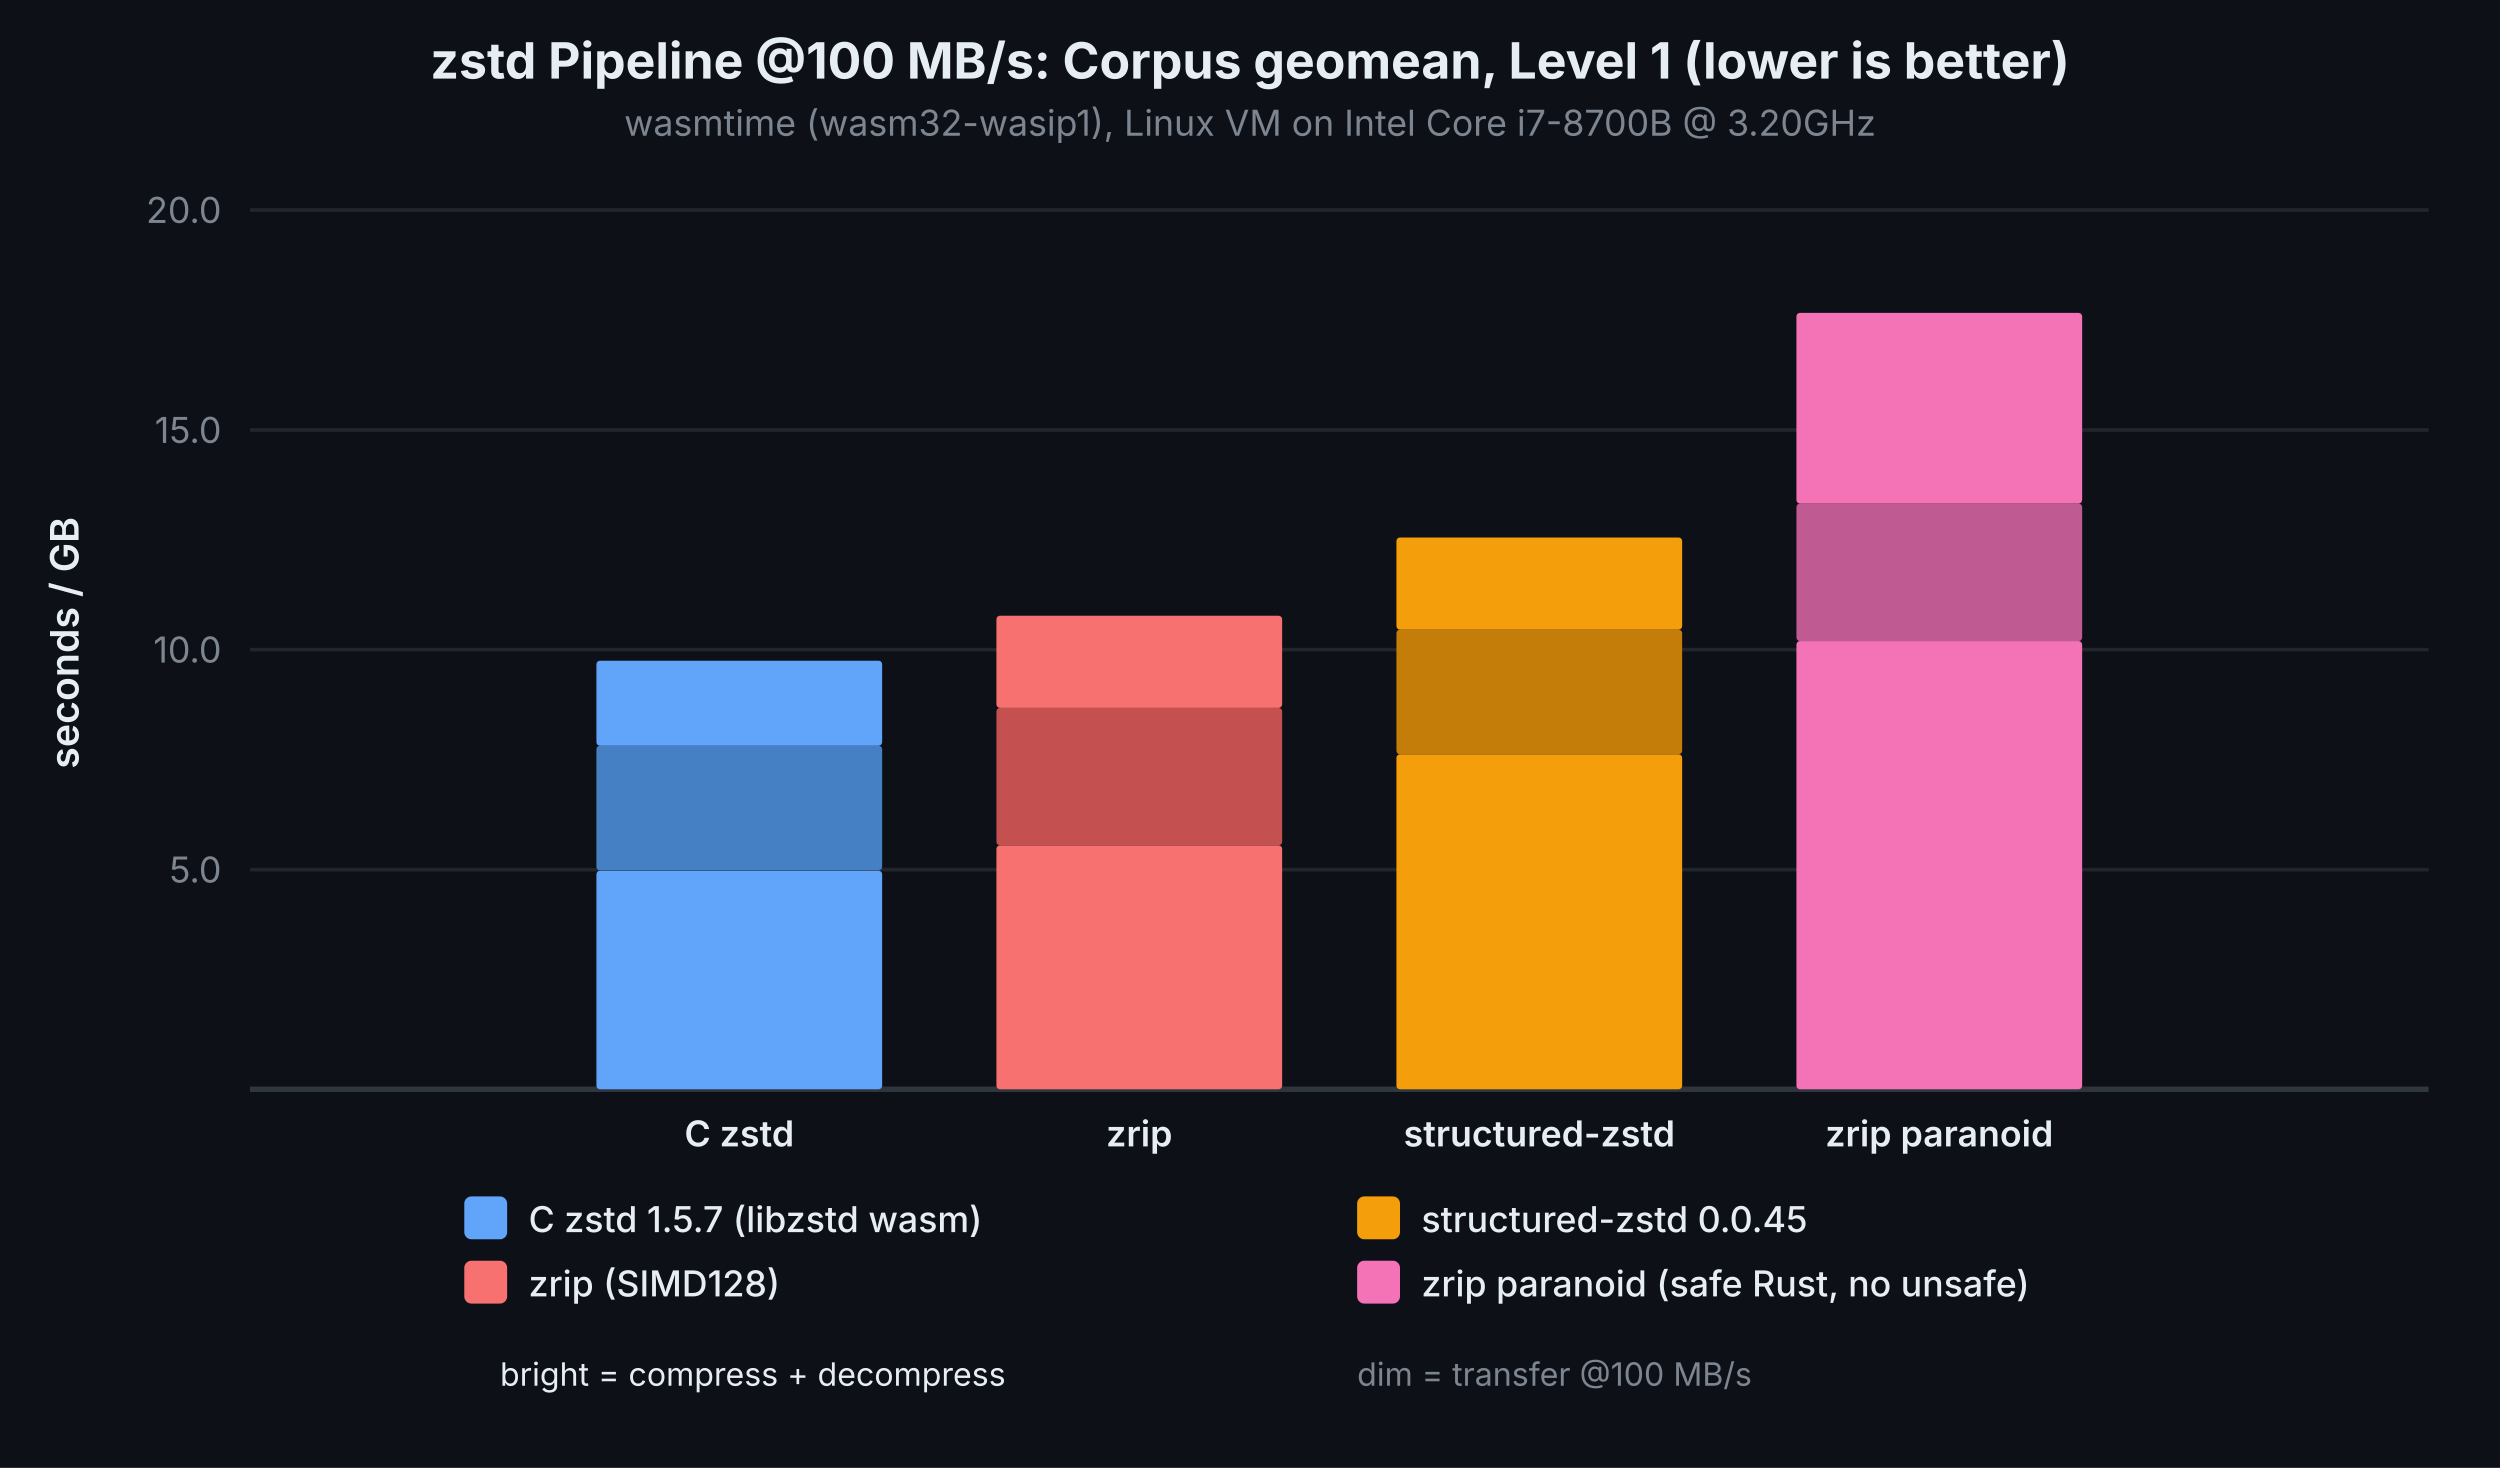
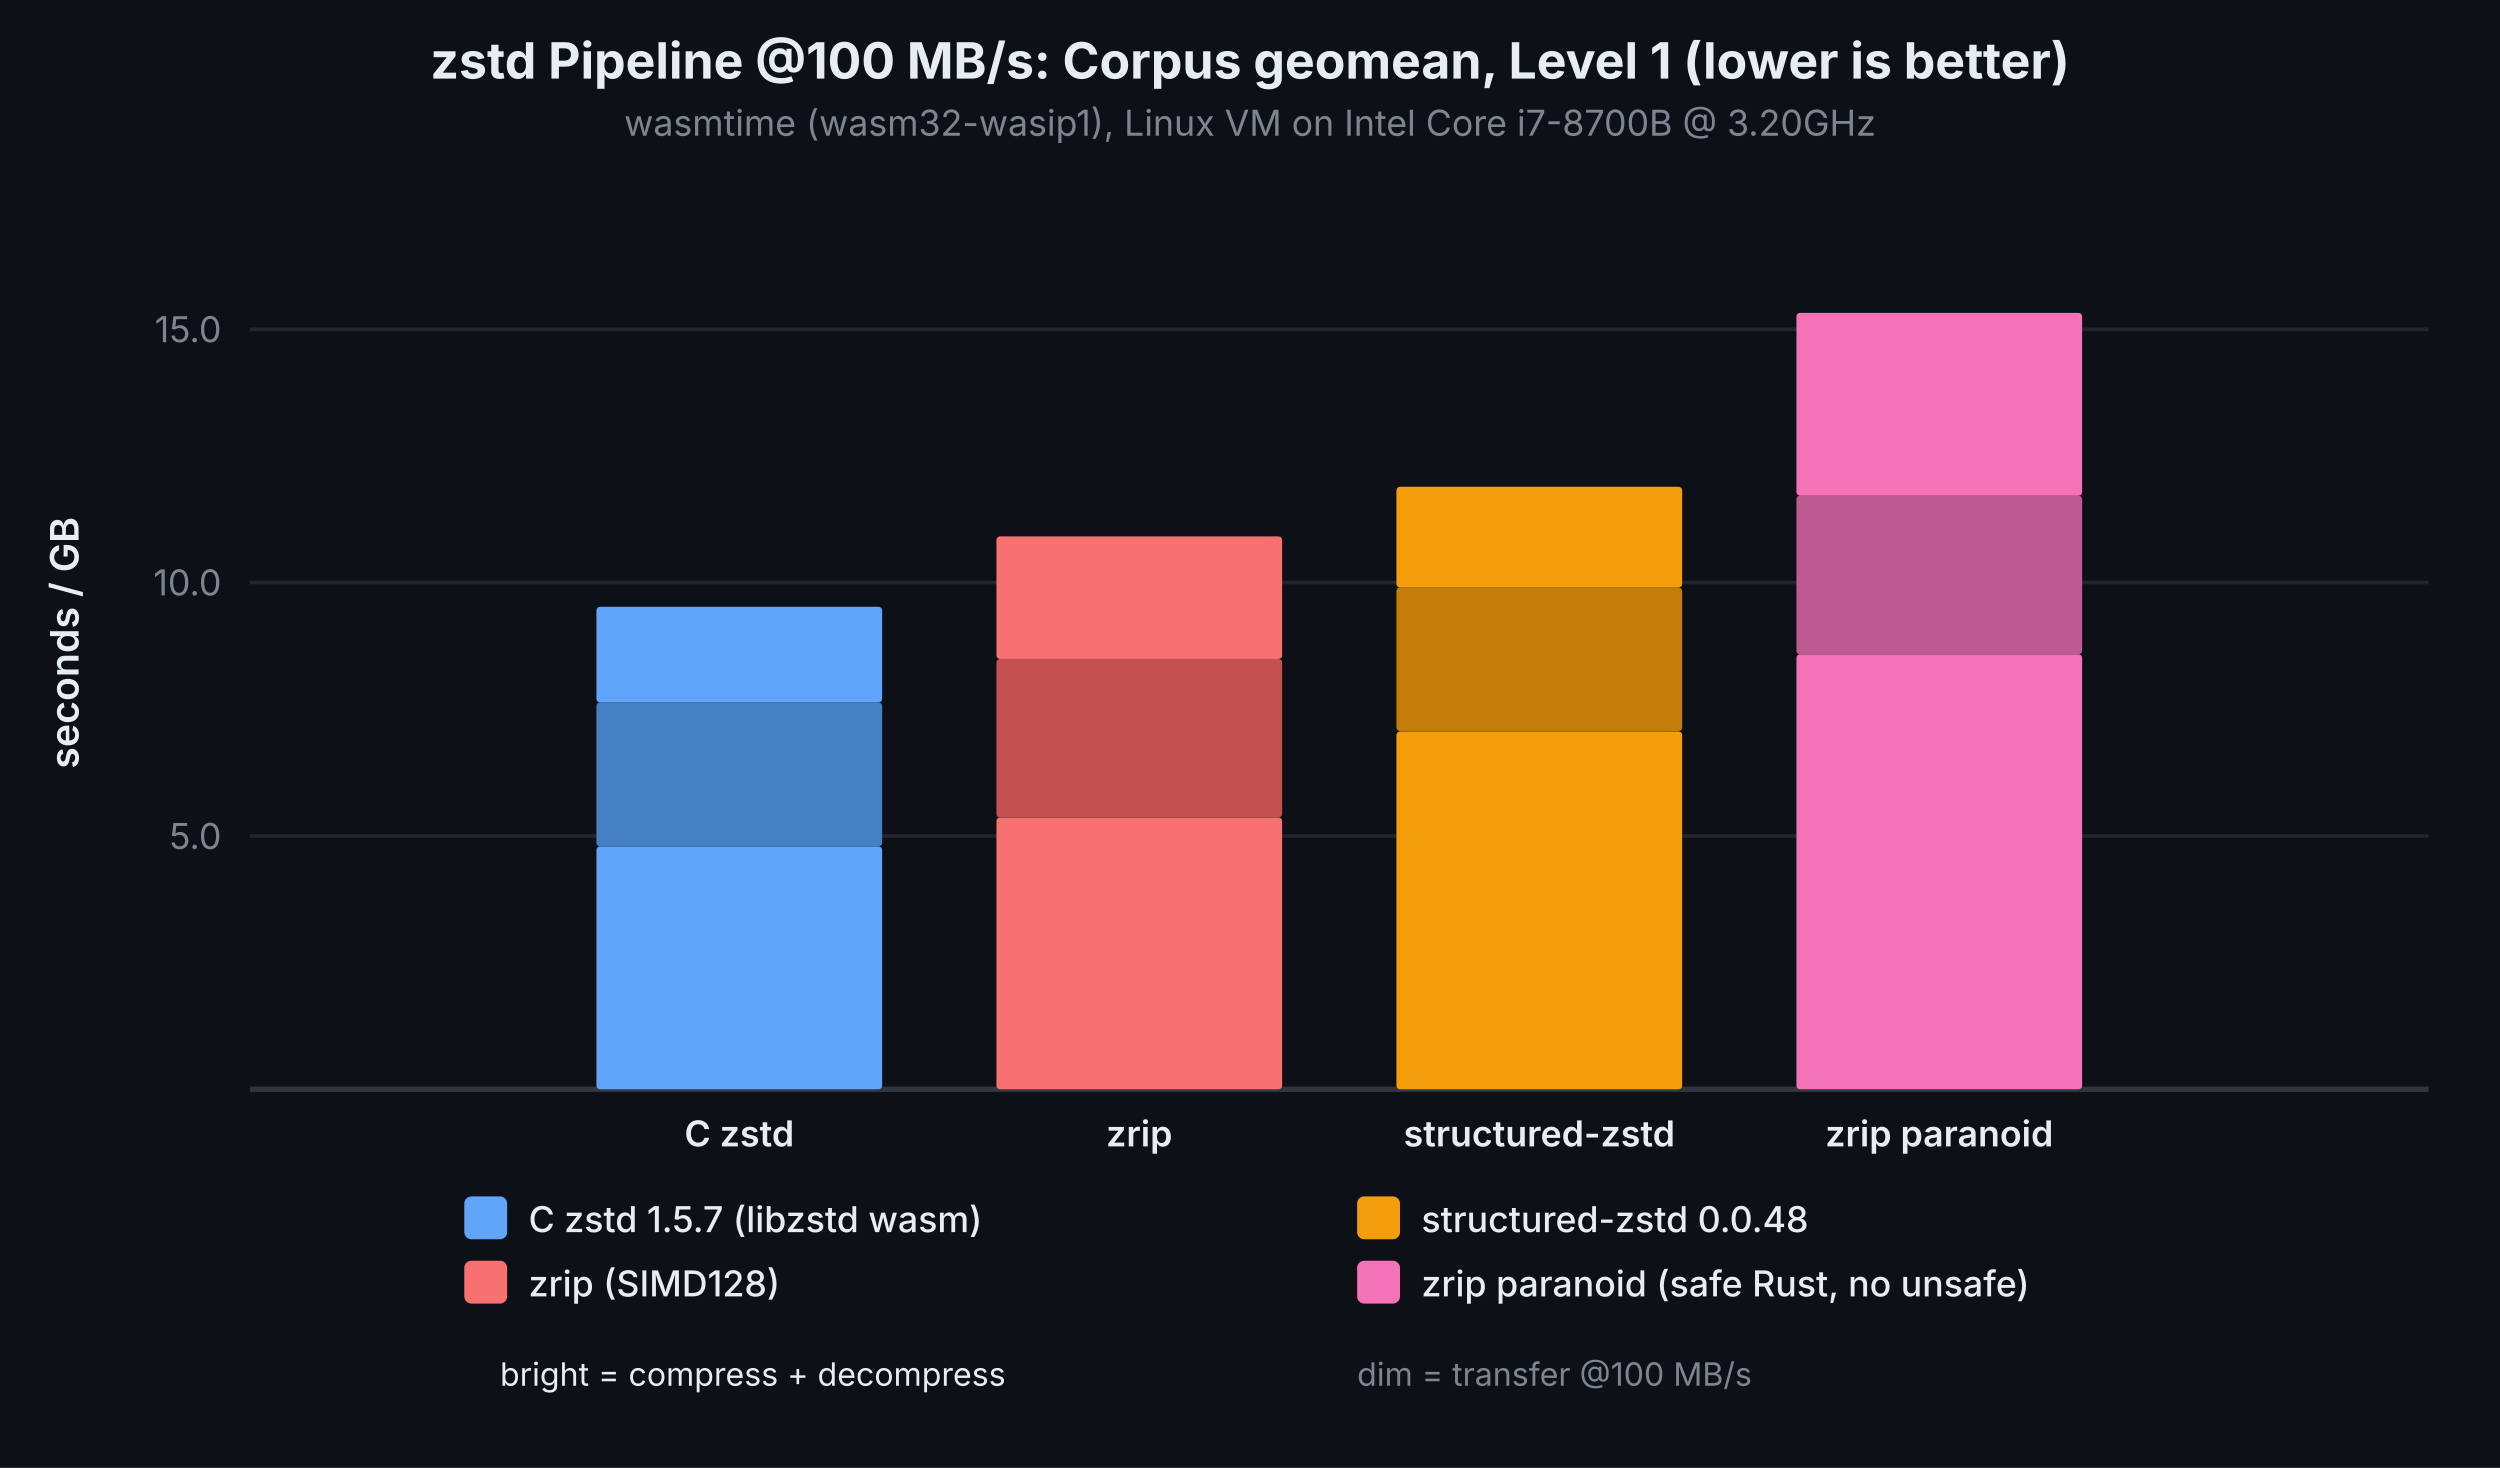
<svg xmlns="http://www.w3.org/2000/svg" viewBox="0 0 700 411" font-family="system-ui, -apple-system, sans-serif">
  <rect width="700" height="411" fill="#0d1117" />
  <text x="350.0" y="22" text-anchor="middle" fill="#e6edf3" font-size="14" font-weight="700">zstd Pipeline @100 MB/s: Corpus geomean, Level 1 (lower is better)</text>
  <text x="350.0" y="38" text-anchor="middle" fill="#7d8590" font-size="10">wasmtime (wasm32-wasip1), Linux VM on Intel Core i7-8700B @ 3.20GHz</text>
  <text x="22" y="180.0" text-anchor="middle" fill="#e6edf3" font-size="11" font-weight="600" transform="rotate(-90,22,180.0)">seconds / GB</text>
-   <line x1="70" y1="243.5" x2="680" y2="243.5" stroke="#21262d" stroke-width="1" />
-   <text x="62" y="243.5" text-anchor="end" dominant-baseline="middle" fill="#7d8590" font-size="10">5.0</text>
-   <line x1="70" y1="181.9" x2="680" y2="181.9" stroke="#21262d" stroke-width="1" />
-   <text x="62" y="181.9" text-anchor="end" dominant-baseline="middle" fill="#7d8590" font-size="10">10.0</text>
-   <line x1="70" y1="120.4" x2="680" y2="120.4" stroke="#21262d" stroke-width="1" />
-   <text x="62" y="120.4" text-anchor="end" dominant-baseline="middle" fill="#7d8590" font-size="10">15.0</text>
-   <line x1="70" y1="58.8" x2="680" y2="58.8" stroke="#21262d" stroke-width="1" />
-   <text x="62" y="58.8" text-anchor="end" dominant-baseline="middle" fill="#7d8590" font-size="10">20.0</text>
+   <line x1="70" y1="234.1" x2="680" y2="234.1" stroke="#21262d" stroke-width="1" />
+   <text x="62" y="234.1" text-anchor="end" dominant-baseline="middle" fill="#7d8590" font-size="10">5.0</text>
+   <line x1="70" y1="163.1" x2="680" y2="163.1" stroke="#21262d" stroke-width="1" />
+   <text x="62" y="163.1" text-anchor="end" dominant-baseline="middle" fill="#7d8590" font-size="10">10.0</text>
+   <line x1="70" y1="92.2" x2="680" y2="92.2" stroke="#21262d" stroke-width="1" />
+   <text x="62" y="92.2" text-anchor="end" dominant-baseline="middle" fill="#7d8590" font-size="10">15.0</text>
  <line x1="70" y1="305" x2="680" y2="305" stroke="#30363d" stroke-width="1.5" />
-   <rect x="167.0" y="243.8" width="80.0" height="61.2" fill="#60a5fa" rx="1" />
-   <rect x="167.0" y="208.8" width="80.0" height="34.9" fill="#4680c4" rx="1" />
-   <rect x="167.0" y="185.0" width="80.0" height="23.8" fill="#60a5fa" rx="1" />
+   <rect x="167.0" y="237.0" width="80.0" height="68.0" fill="#60a5fa" rx="1" />
+   <rect x="167.0" y="196.7" width="80.0" height="40.3" fill="#4680c4" rx="1" />
+   <rect x="167.0" y="169.9" width="80.0" height="26.8" fill="#60a5fa" rx="1" />
  <text x="207.0" y="321" text-anchor="middle" fill="#e6edf3" font-size="10" font-weight="600">C zstd</text>
-   <rect x="279.0" y="236.7" width="80.0" height="68.3" fill="#f87171" rx="1" />
-   <rect x="279.0" y="198.2" width="80.0" height="38.5" fill="#c45050" rx="1" />
-   <rect x="279.0" y="172.4" width="80.0" height="25.8" fill="#f87171" rx="1" />
+   <rect x="279.0" y="228.9" width="80.0" height="76.1" fill="#f87171" rx="1" />
+   <rect x="279.0" y="184.5" width="80.0" height="44.4" fill="#c45050" rx="1" />
+   <rect x="279.0" y="150.2" width="80.0" height="34.3" fill="#f87171" rx="1" />
  <text x="319.0" y="321" text-anchor="middle" fill="#e6edf3" font-size="10" font-weight="600">zrip</text>
-   <rect x="391.0" y="211.2" width="80.0" height="93.8" fill="#f59e0b" rx="1" />
-   <rect x="391.0" y="176.3" width="80.0" height="34.9" fill="#c47d08" rx="1" />
-   <rect x="391.0" y="150.5" width="80.0" height="25.8" fill="#f59e0b" rx="1" />
+   <rect x="391.0" y="204.8" width="80.0" height="100.2" fill="#f59e0b" rx="1" />
+   <rect x="391.0" y="164.5" width="80.0" height="40.2" fill="#c47d08" rx="1" />
+   <rect x="391.0" y="136.3" width="80.0" height="28.2" fill="#f59e0b" rx="1" />
  <text x="431.0" y="321" text-anchor="middle" fill="#e6edf3" font-size="10" font-weight="600">structured-zstd</text>
-   <rect x="503.0" y="179.5" width="80.0" height="125.5" fill="#f472b6" rx="1" />
-   <rect x="503.0" y="141.0" width="80.0" height="38.5" fill="#c05a92" rx="1" />
-   <rect x="503.0" y="87.6" width="80.0" height="53.4" fill="#f472b6" rx="1" />
+   <rect x="503.0" y="183.2" width="80.0" height="121.8" fill="#f472b6" rx="1" />
+   <rect x="503.0" y="138.8" width="80.0" height="44.4" fill="#c05a92" rx="1" />
+   <rect x="503.0" y="87.6" width="80.0" height="51.2" fill="#f472b6" rx="1" />
  <text x="543.0" y="321" text-anchor="middle" fill="#e6edf3" font-size="10" font-weight="600">zrip paranoid</text>
  <rect x="130" y="335" width="12" height="12" fill="#60a5fa" rx="2" />
  <text x="148" y="345" fill="#e6edf3" font-size="10" font-weight="500">C zstd 1.5.7 (libzstd wasm)</text>
  <rect x="130" y="353" width="12" height="12" fill="#f87171" rx="2" />
  <text x="148" y="363" fill="#e6edf3" font-size="10" font-weight="500">zrip (SIMD128)</text>
  <rect x="380" y="335" width="12" height="12" fill="#f59e0b" rx="2" />
-   <text x="398" y="345" fill="#e6edf3" font-size="10" font-weight="500">structured-zstd 0.0.45</text>
+   <text x="398" y="345" fill="#e6edf3" font-size="10" font-weight="500">structured-zstd 0.0.48</text>
  <rect x="380" y="353" width="12" height="12" fill="#f472b6" rx="2" />
  <text x="398" y="363" fill="#e6edf3" font-size="10" font-weight="500">zrip paranoid (safe Rust, no unsafe)</text>
  <text x="140" y="388" fill="#e6edf3" font-size="9">bright = compress + decompress</text>
  <text x="380" y="388" fill="#7d8590" font-size="9">dim = transfer @100 MB/s</text>
</svg>
